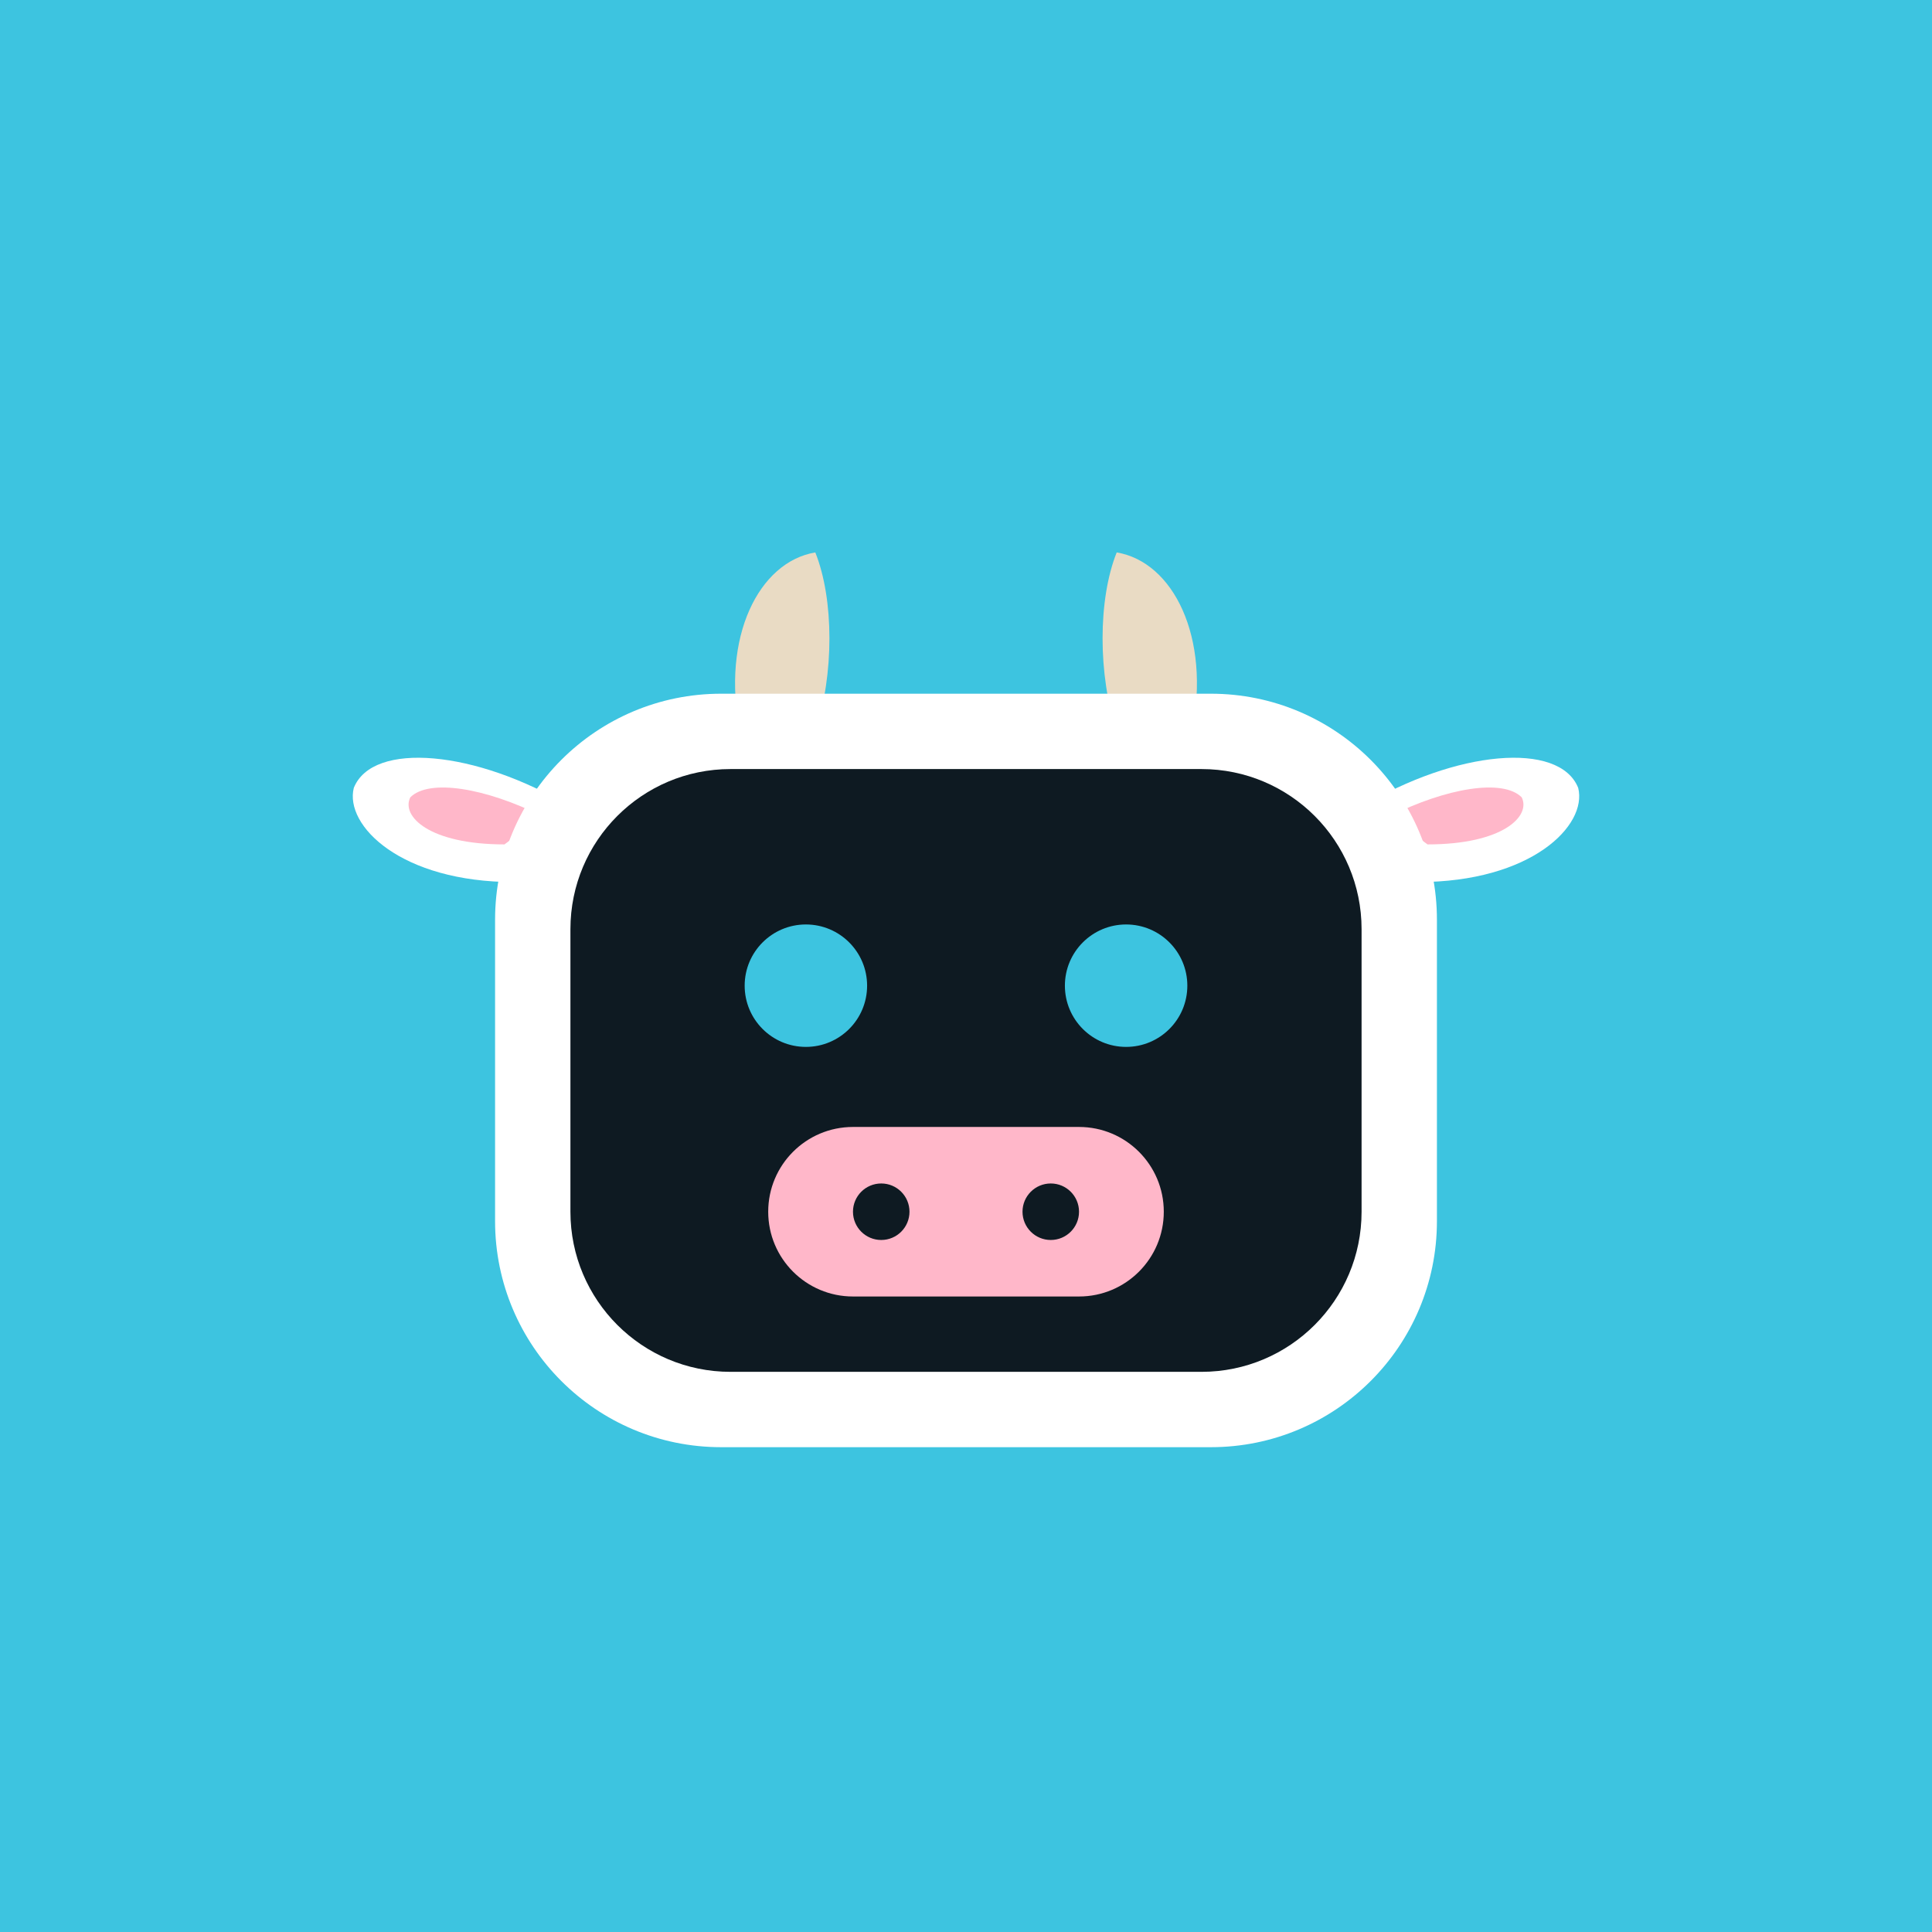
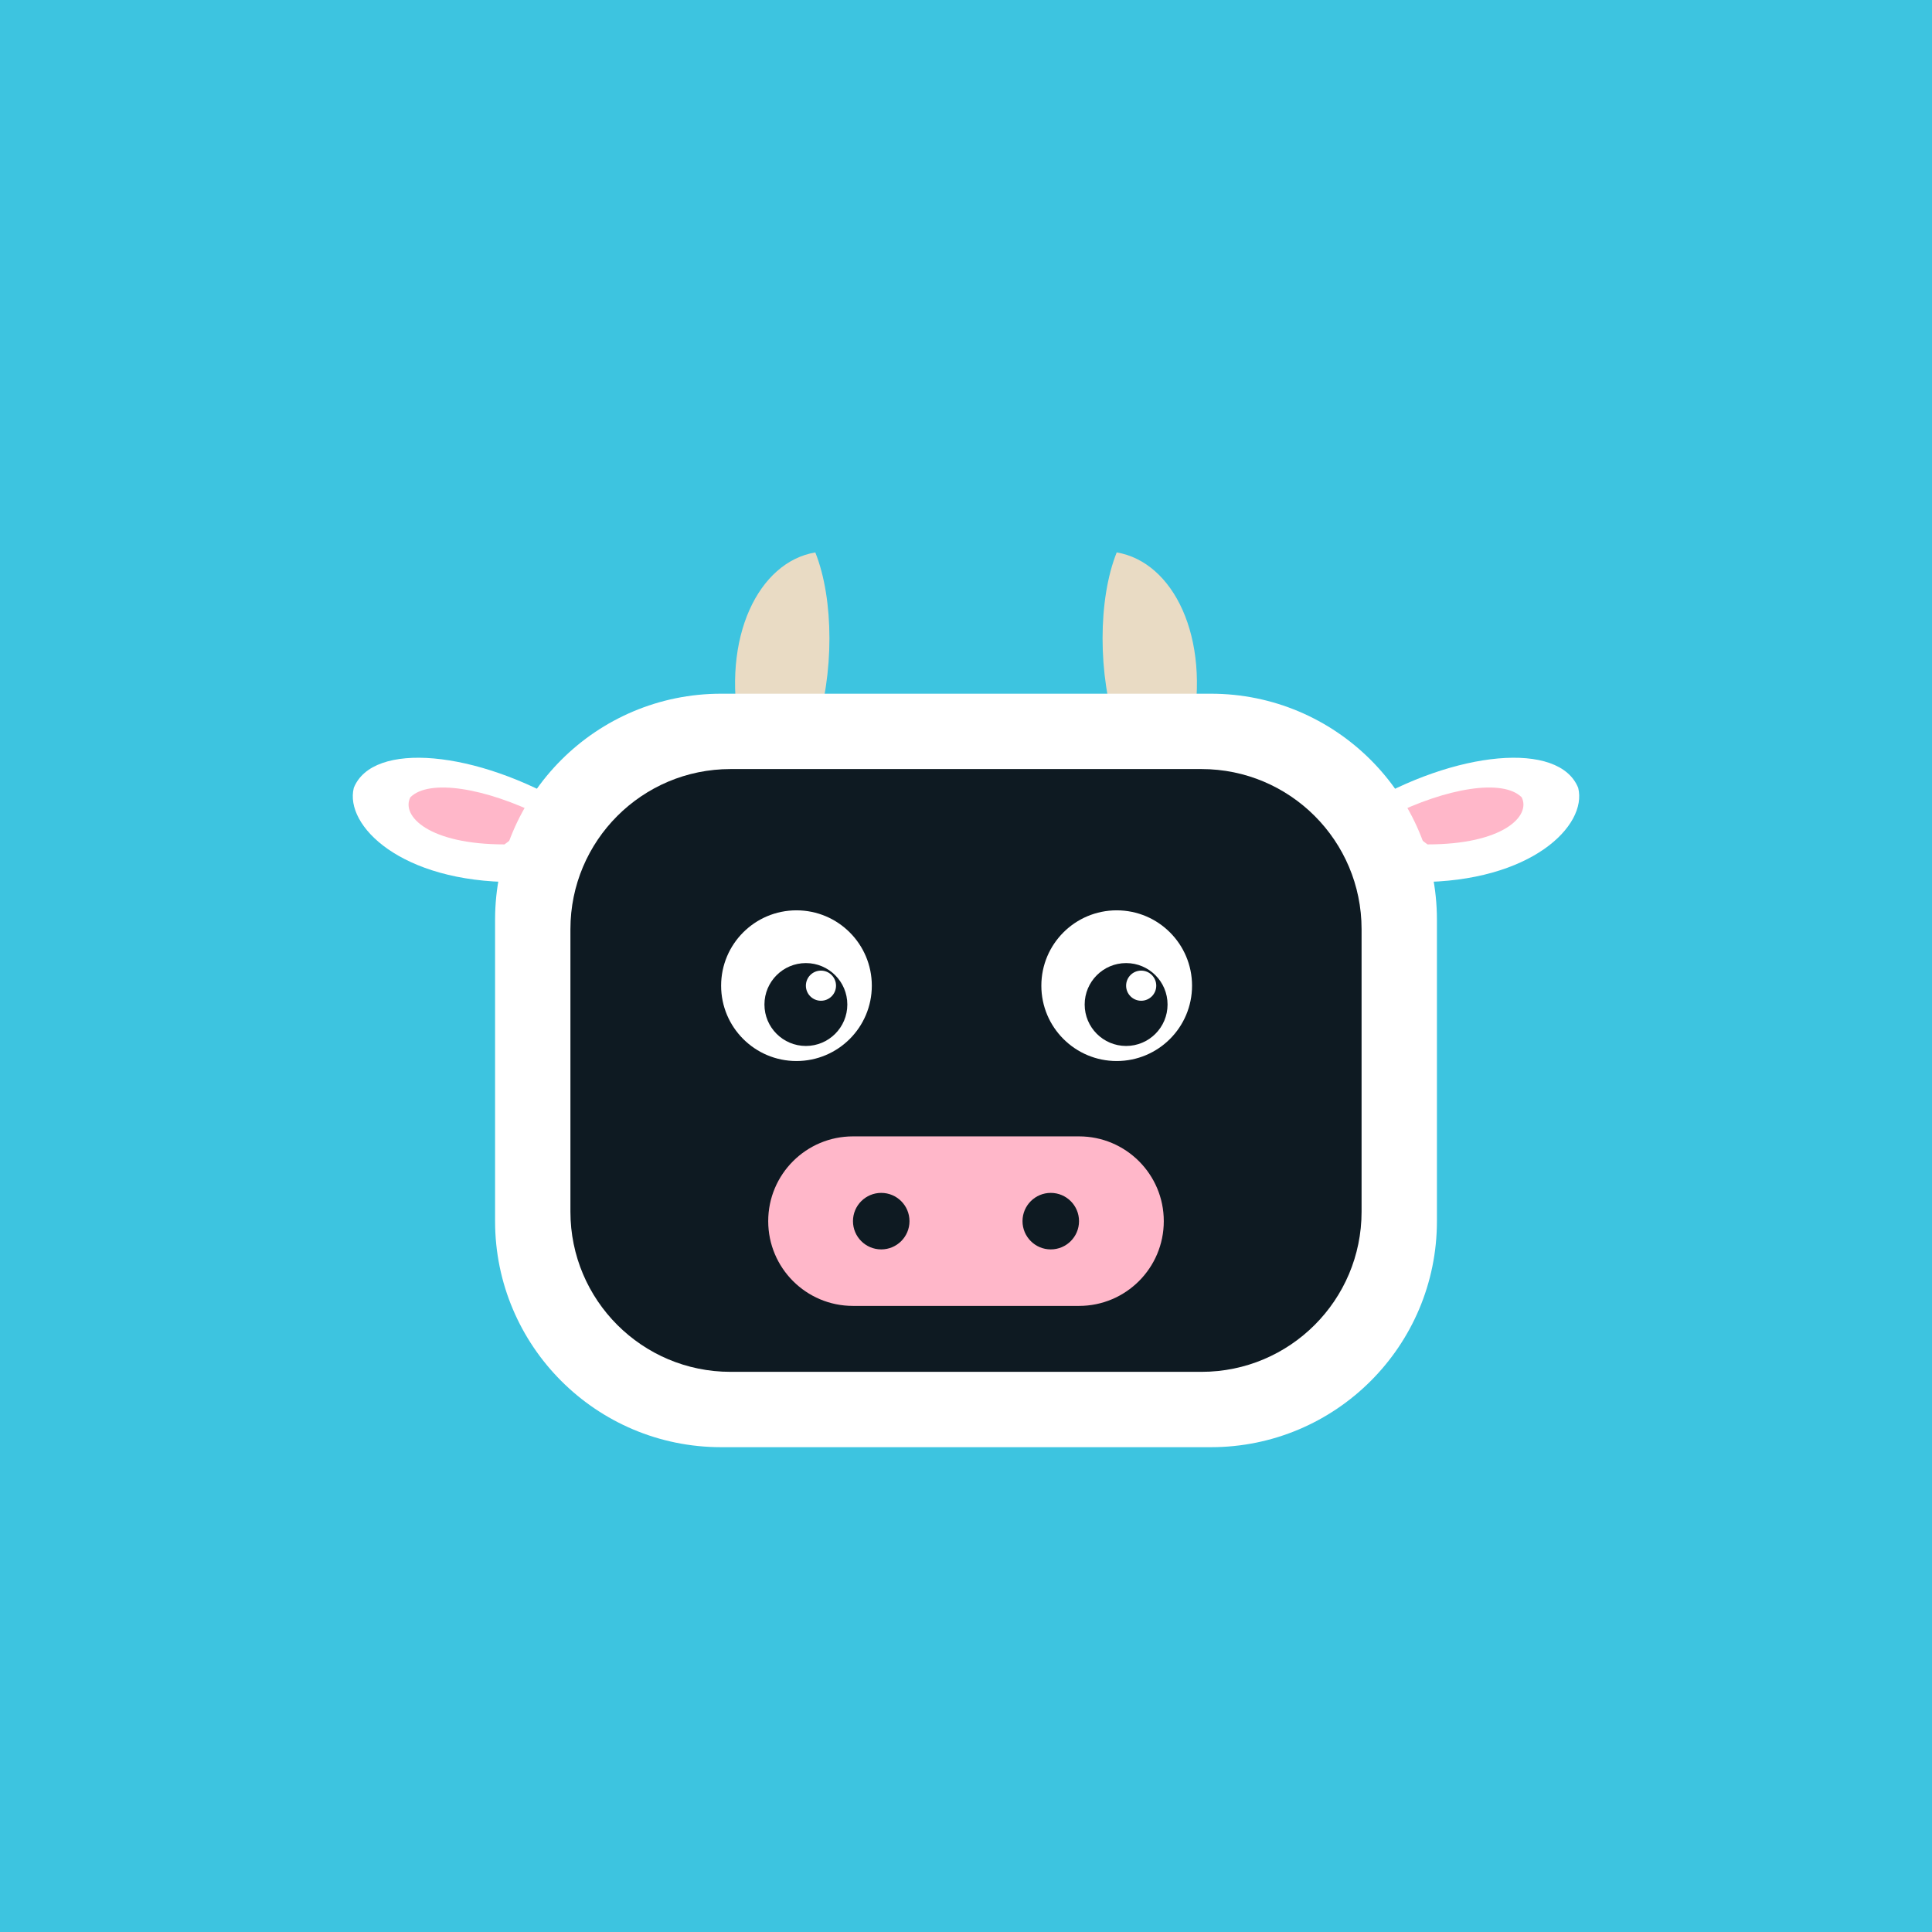
<svg xmlns="http://www.w3.org/2000/svg" viewBox="0 0 800 800" width="800" height="800">
  <rect width="800" height="800" fill="#3DC4E0" />
  <g transform="translate(134.80,209.25) scale(3.9)">
    <path d="M44 24 C 42 14, 46 6, 52 5 C 54 10, 54 18, 52 24 Z" fill="#E9DBC4" />
    <path d="M92 24 C 94 14, 90 6, 84 5 C 82 10, 82 18, 84 24 Z" fill="#E9DBC4" />
    <path d="M20 40 C 8 40, 2 34, 3 30 C 5 25, 16 26, 26 32 Z" fill="#FFFFFF" />
    <path d="M116 40 C 128 40, 134 34, 133 30 C 131 25, 120 26, 110 32 Z" fill="#FFFFFF" />
    <path d="M19 36 C 11 36, 8 33, 9 31 C 11 29, 17 30, 23 33 Z" fill="#FFB7C9" />
    <path d="M117 36 C 125 36, 128 33, 127 31 C 125 29, 119 30, 113 33 Z" fill="#FFB7C9" />
    <rect x="18" y="20" width="100" height="80" rx="24" fill="#FFFFFF" />
    <rect x="26" y="28" width="84" height="64" rx="17" fill="#0E1A22" />
-     <circle cx="51" cy="51" r="6.5" fill="#3DC4E0" />
-     <circle cx="85" cy="51" r="6.5" fill="#3DC4E0" />
-     <rect x="47" y="66" width="42" height="18" rx="9" fill="#FFB7C9" />
-     <circle cx="59" cy="75" r="3" fill="#0E1A22" />
-     <circle cx="77" cy="75" r="3" fill="#0E1A22" />
+     <circle cx="50" cy="51" r="8" fill="#FFFFFF" />
+     <circle cx="51" cy="53" r="4.4" fill="#0E1A22" />
+     <circle cx="52.6" cy="51" r="1.6" fill="#FFFFFF" />
+     <circle cx="84" cy="51" r="8" fill="#FFFFFF" />
+     <circle cx="85" cy="53" r="4.4" fill="#0E1A22" />
+     <circle cx="86.6" cy="51" r="1.6" fill="#FFFFFF" />
+     <rect x="47" y="67" width="42" height="18" rx="9" fill="#FFB7C9" />
+     <circle cx="59" cy="76" r="3" fill="#0E1A22" />
+     <circle cx="77" cy="76" r="3" fill="#0E1A22" />
  </g>
</svg>
